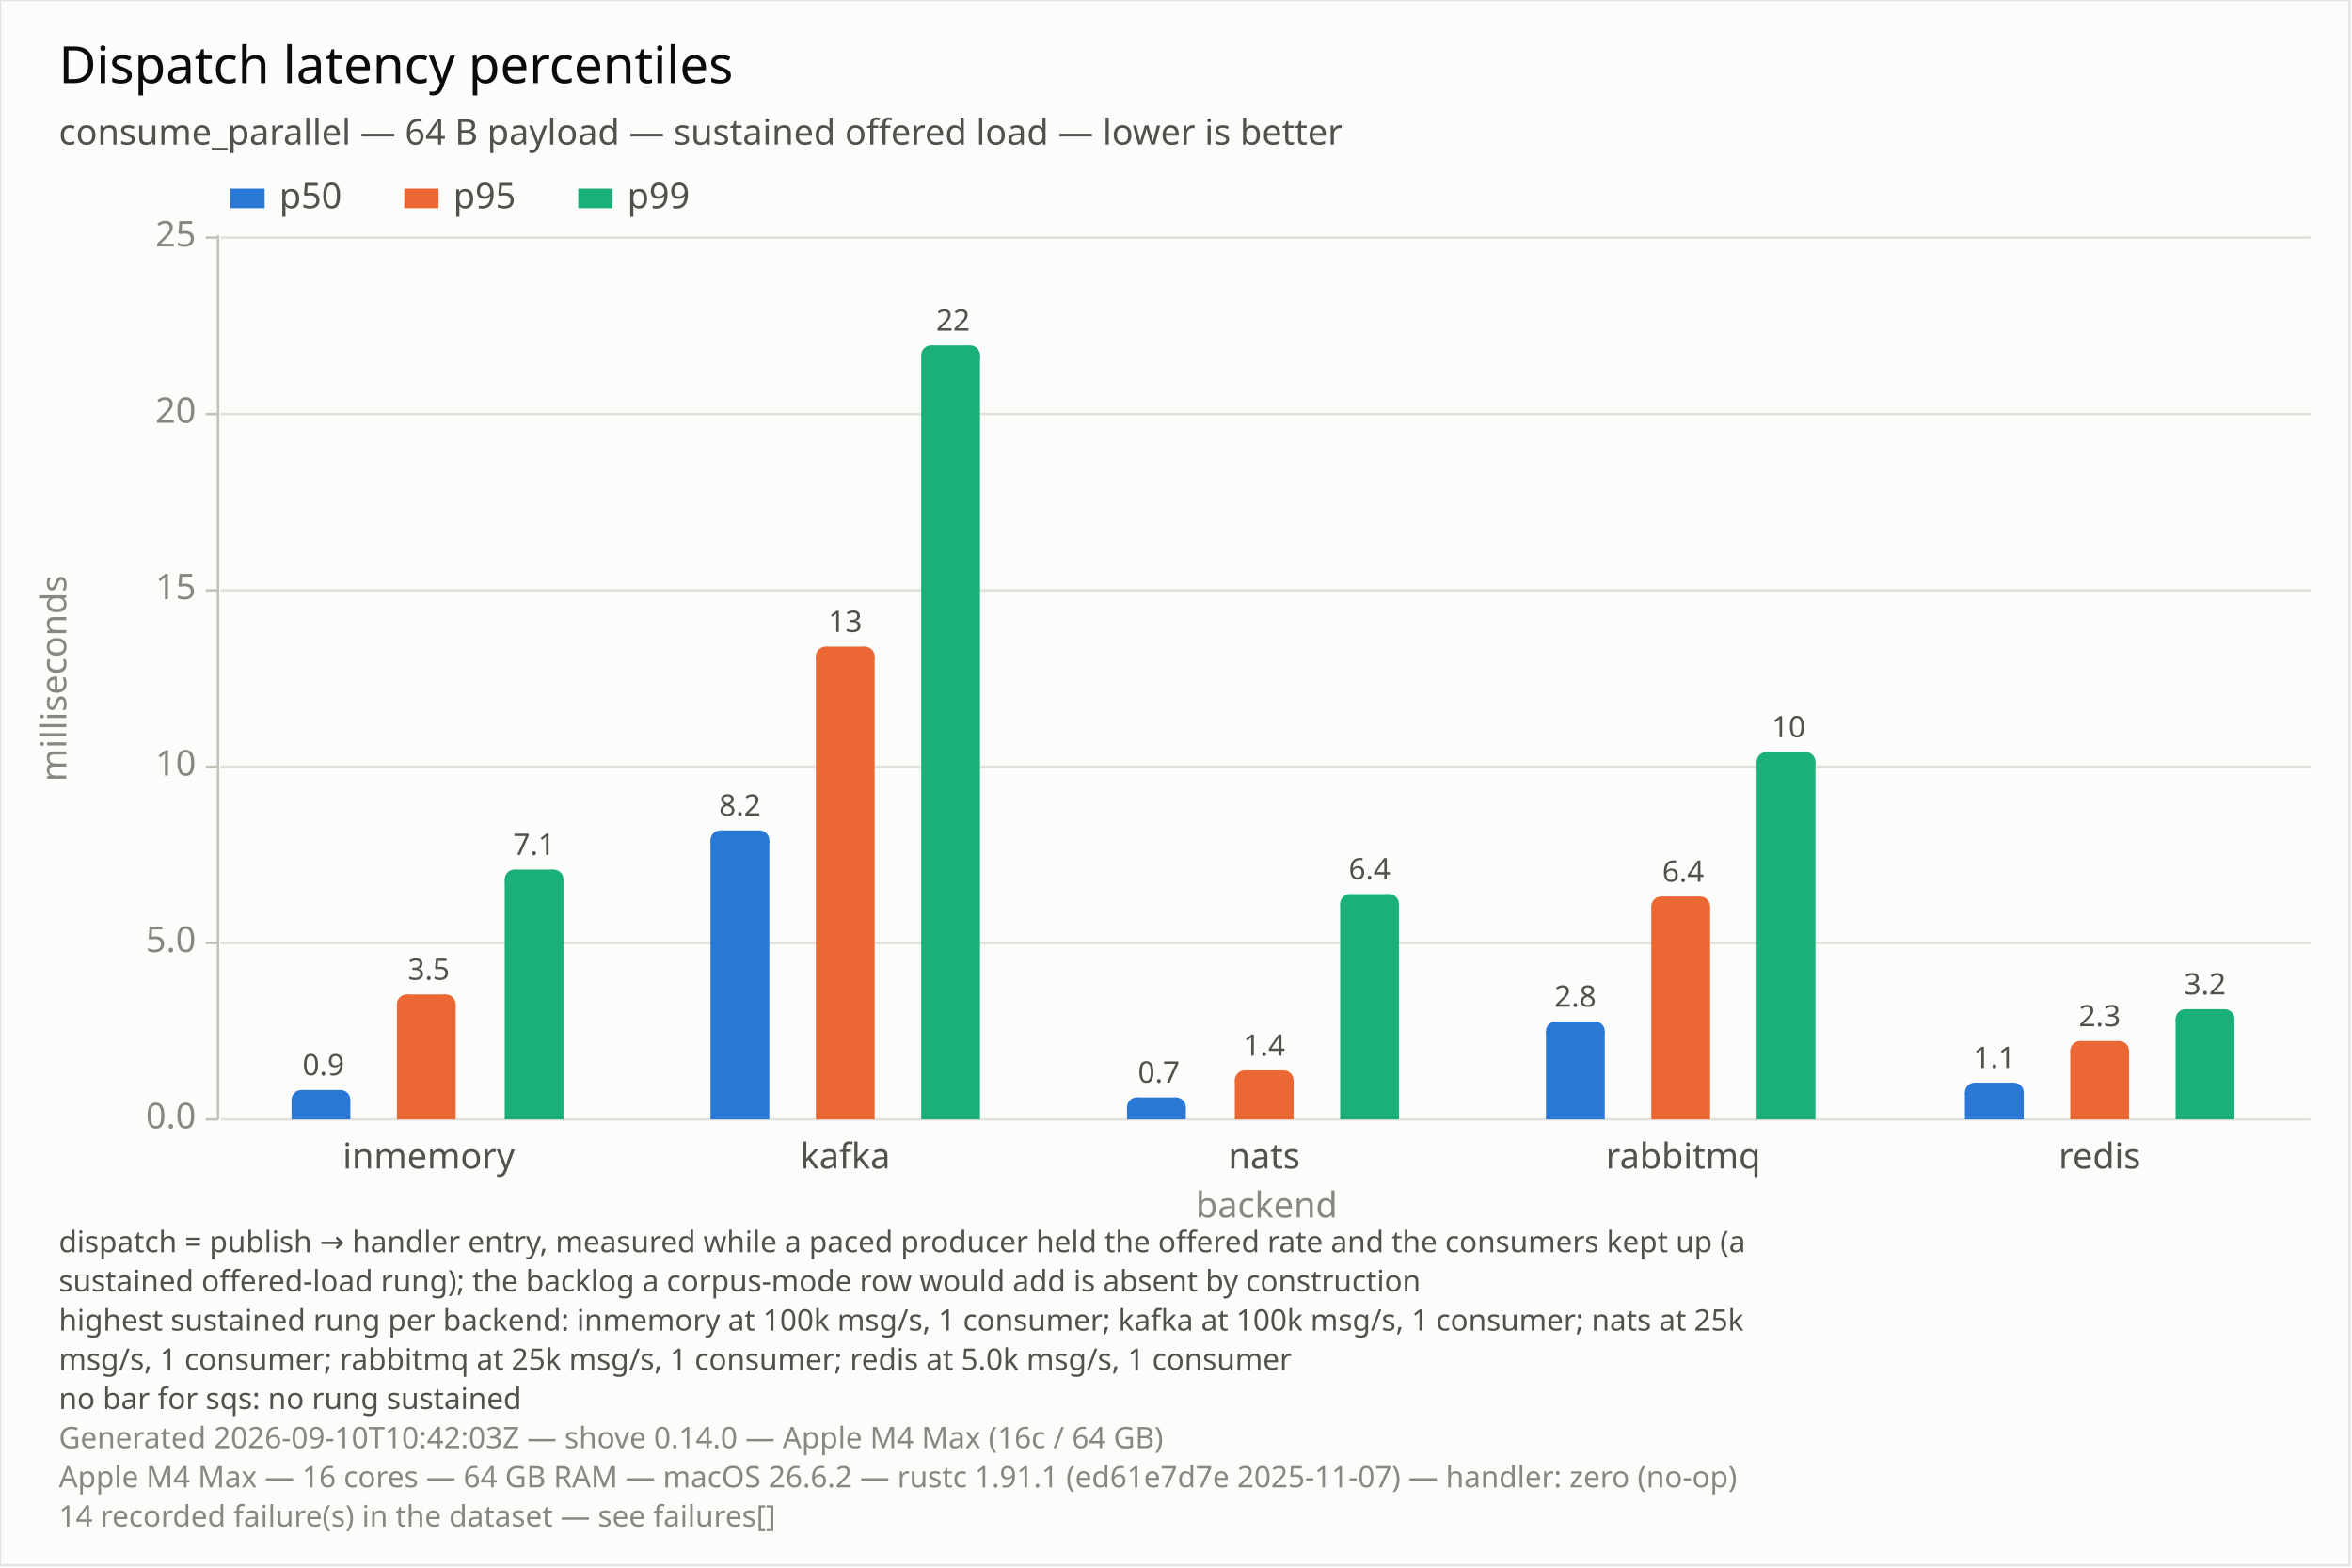
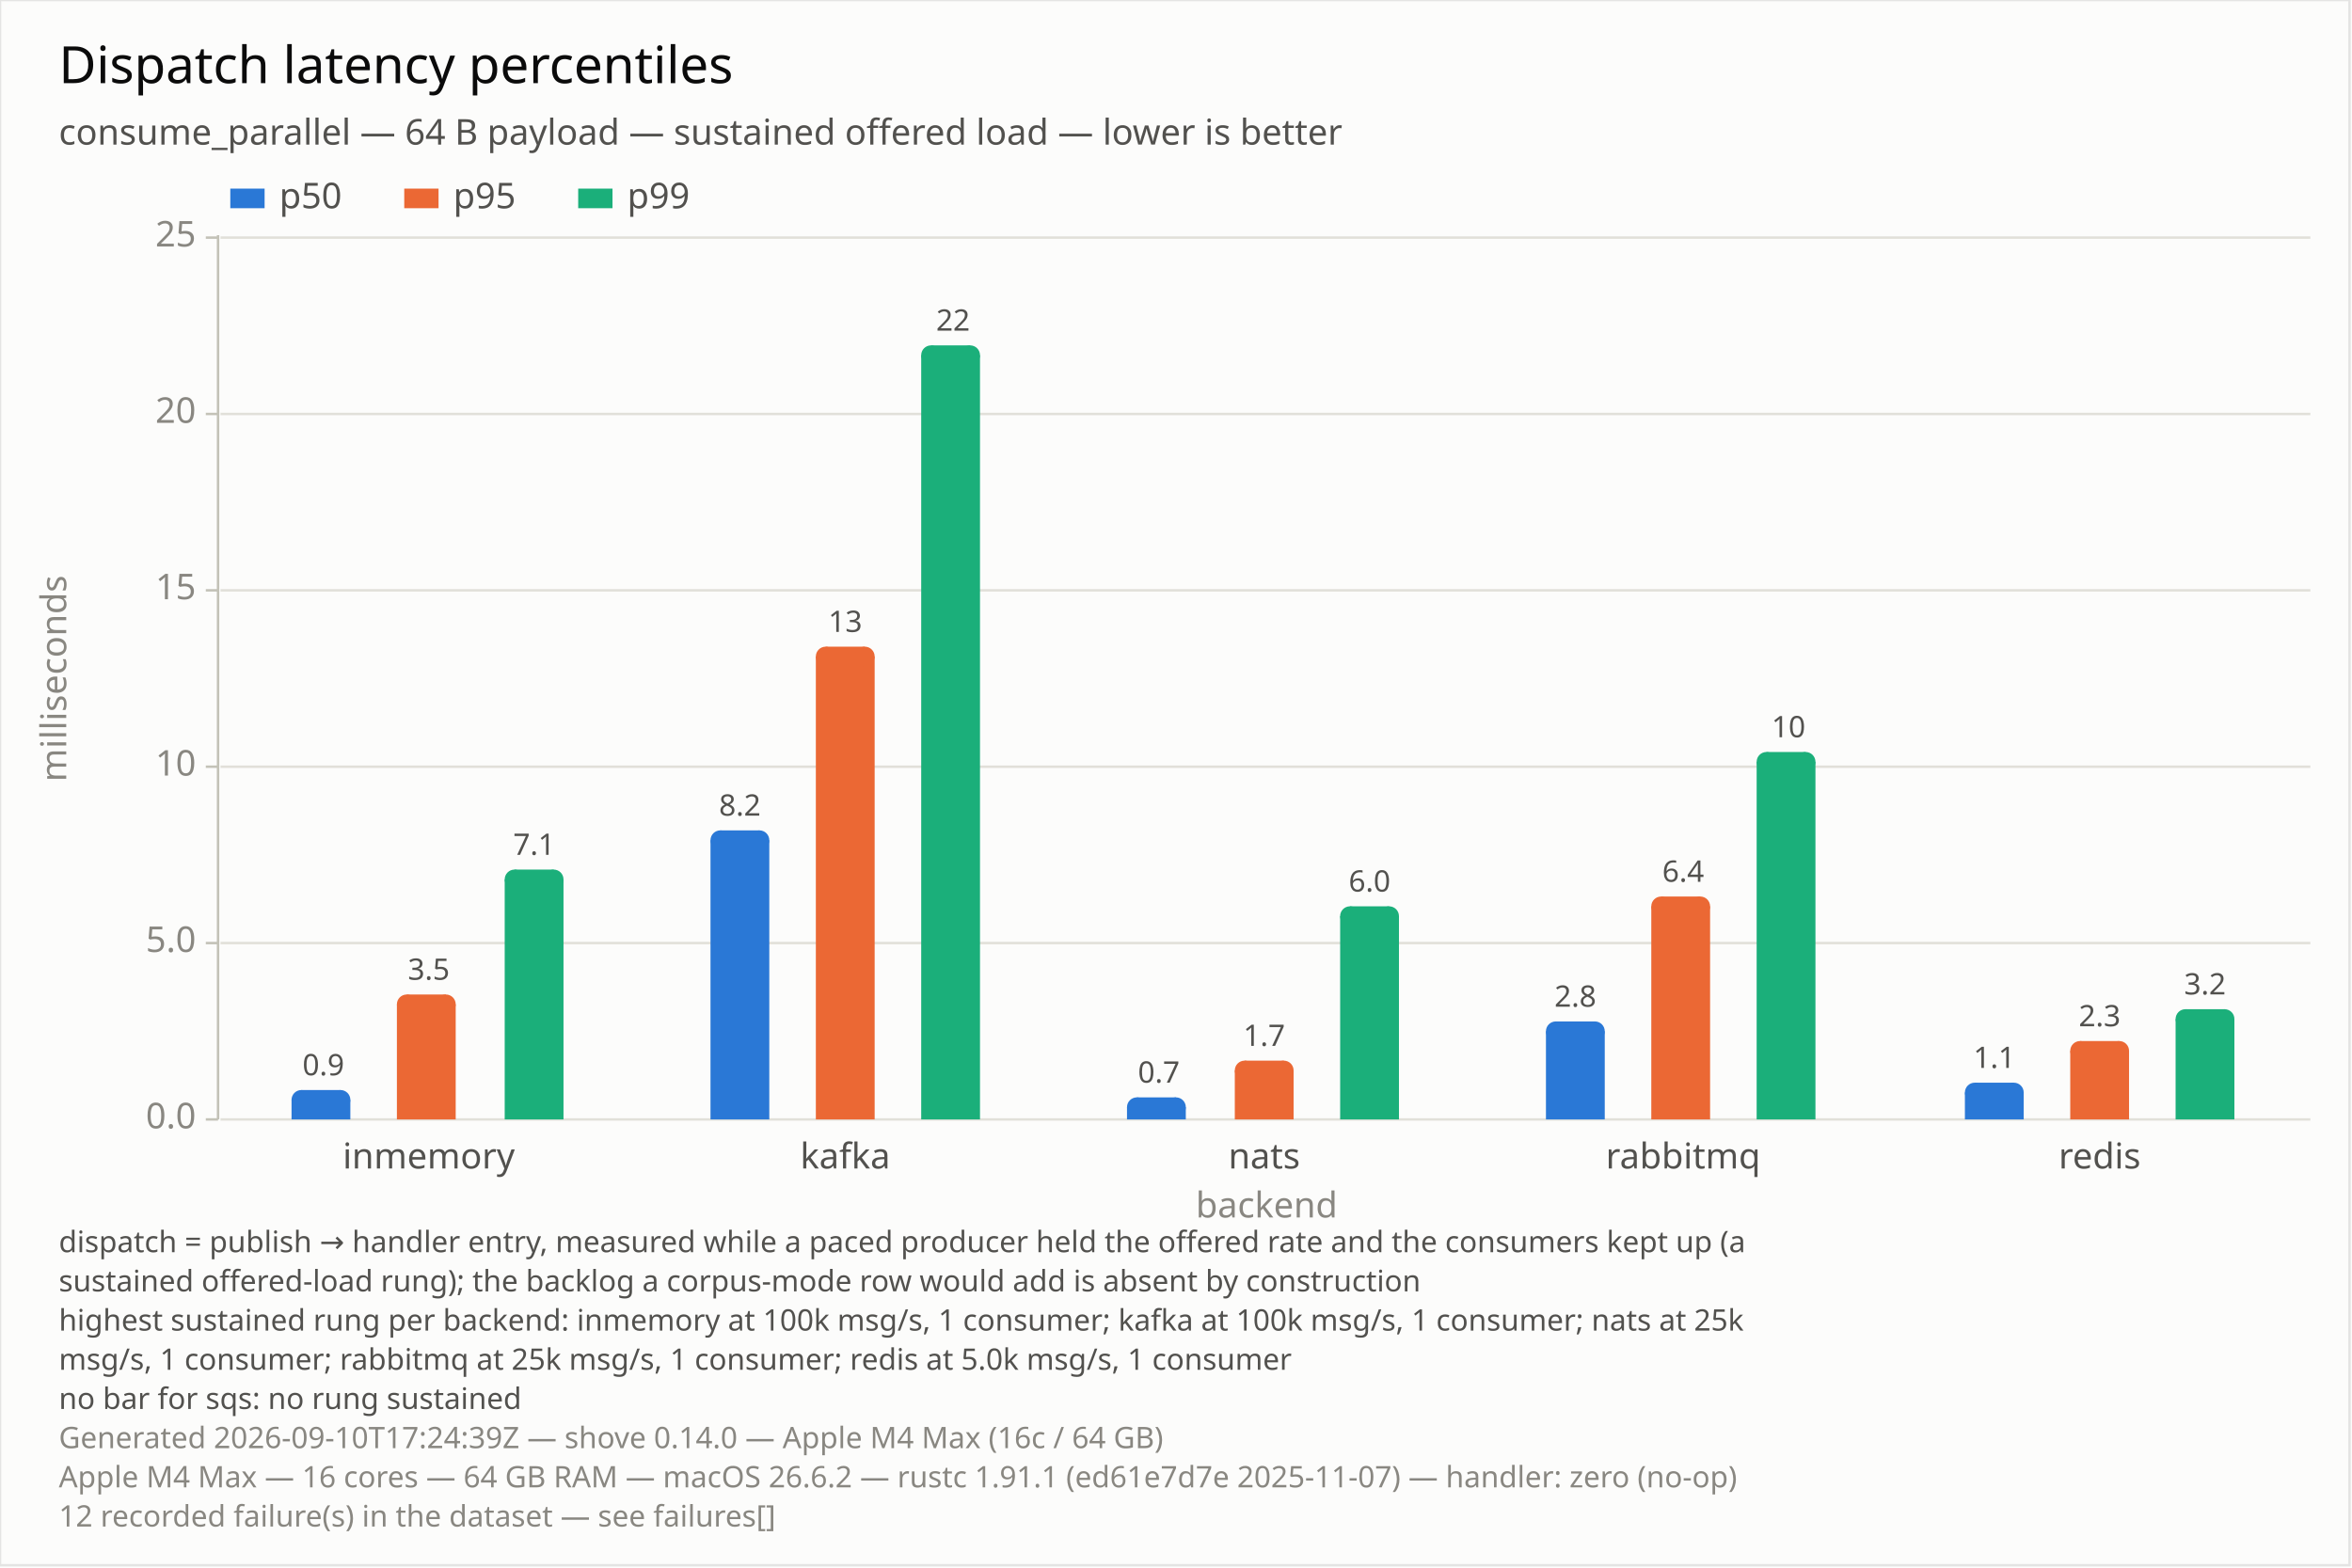
<svg xmlns="http://www.w3.org/2000/svg" width="960" height="640" viewBox="0 0 960 640">
  <rect x="0" y="0" width="960" height="640" opacity="1" fill="#FCFCFB" stroke="none" />
  <rect x="0" y="0" width="959" height="639" opacity="0.1" fill="none" stroke="#0B0B0B" />
  <text x="24" y="18" dy="0.76em" text-anchor="start" font-family="sans-serif" font-size="20.968" opacity="1" fill="#0B0B0B">
Dispatch latency percentiles
</text>
  <text x="24" y="48" dy="0.76em" text-anchor="start" font-family="sans-serif" font-size="14.516" opacity="1" fill="#52514E">
consume_parallel — 64 B payload — sustained offered load — lower is better
</text>
  <text x="24" y="502" dy="0.76em" text-anchor="start" font-family="sans-serif" font-size="12.097" opacity="1" fill="#52514E">
dispatch = publish → handler entry, measured while a paced producer held the offered rate and the consumers kept up (a
</text>
  <text x="24" y="518" dy="0.76em" text-anchor="start" font-family="sans-serif" font-size="12.097" opacity="1" fill="#52514E">
sustained offered-load rung); the backlog a corpus-mode row would add is absent by construction
</text>
  <text x="24" y="534" dy="0.76em" text-anchor="start" font-family="sans-serif" font-size="12.097" opacity="1" fill="#52514E">
highest sustained rung per backend: inmemory at 100k msg/s, 1 consumer; kafka at 100k msg/s, 1 consumer; nats at 25k
</text>
  <text x="24" y="550" dy="0.76em" text-anchor="start" font-family="sans-serif" font-size="12.097" opacity="1" fill="#52514E">
msg/s, 1 consumer; rabbitmq at 25k msg/s, 1 consumer; redis at 5.0k msg/s, 1 consumer
</text>
  <text x="24" y="566" dy="0.76em" text-anchor="start" font-family="sans-serif" font-size="12.097" opacity="1" fill="#52514E">
no bar for sqs: no rung sustained
</text>
  <text x="24" y="582" dy="0.76em" text-anchor="start" font-family="sans-serif" font-size="12.097" opacity="1" fill="#898781">
- Generated 2026-09-10T10:42:03Z — shove 0.14.0 — Apple M4 Max (16c / 64 GB)
+ Generated 2026-09-10T17:24:39Z — shove 0.14.0 — Apple M4 Max (16c / 64 GB)
</text>
  <text x="24" y="598" dy="0.76em" text-anchor="start" font-family="sans-serif" font-size="12.097" opacity="1" fill="#898781">
Apple M4 Max — 16 cores — 64 GB RAM — macOS 26.6.2 — rustc 1.91.1 (ed61e7d7e 2025-11-07) — handler: zero (no-op)
</text>
  <text x="24" y="614" dy="0.76em" text-anchor="start" font-family="sans-serif" font-size="12.097" opacity="1" fill="#898781">
- 14 recorded failure(s) in the dataset — see failures[]
+ 12 recorded failure(s) in the dataset — see failures[]
</text>
  <text x="16" y="277" dy="0.76em" text-anchor="middle" font-family="sans-serif" font-size="14.516" opacity="1" fill="#898781" transform="rotate(270, 16, 277)">
milliseconds
</text>
  <line opacity="1" stroke="#E1E0D9" stroke-width="1" x1="90" y1="457" x2="943" y2="457" />
  <line opacity="1" stroke="#E1E0D9" stroke-width="1" x1="90" y1="385" x2="943" y2="385" />
  <line opacity="1" stroke="#E1E0D9" stroke-width="1" x1="90" y1="313" x2="943" y2="313" />
  <line opacity="1" stroke="#E1E0D9" stroke-width="1" x1="90" y1="241" x2="943" y2="241" />
  <line opacity="1" stroke="#E1E0D9" stroke-width="1" x1="90" y1="169" x2="943" y2="169" />
  <line opacity="1" stroke="#E1E0D9" stroke-width="1" x1="90" y1="97" x2="943" y2="97" />
  <polyline fill="none" opacity="1" stroke="#C3C2B7" stroke-width="1" points="89,96 89,457 " />
  <text x="80" y="457" dy="0.5ex" text-anchor="end" font-family="sans-serif" font-size="14.516" opacity="1" fill="#898781">
0.0
</text>
  <polyline fill="none" opacity="1" stroke="#C3C2B7" stroke-width="1" points="84,457 89,457 " />
  <text x="80" y="385" dy="0.5ex" text-anchor="end" font-family="sans-serif" font-size="14.516" opacity="1" fill="#898781">
5.0
</text>
  <polyline fill="none" opacity="1" stroke="#C3C2B7" stroke-width="1" points="84,385 89,385 " />
  <text x="80" y="313" dy="0.5ex" text-anchor="end" font-family="sans-serif" font-size="14.516" opacity="1" fill="#898781">
10
</text>
  <polyline fill="none" opacity="1" stroke="#C3C2B7" stroke-width="1" points="84,313 89,313 " />
  <text x="80" y="241" dy="0.5ex" text-anchor="end" font-family="sans-serif" font-size="14.516" opacity="1" fill="#898781">
15
</text>
  <polyline fill="none" opacity="1" stroke="#C3C2B7" stroke-width="1" points="84,241 89,241 " />
  <text x="80" y="169" dy="0.5ex" text-anchor="end" font-family="sans-serif" font-size="14.516" opacity="1" fill="#898781">
20
</text>
  <polyline fill="none" opacity="1" stroke="#C3C2B7" stroke-width="1" points="84,169 89,169 " />
  <text x="80" y="97" dy="0.5ex" text-anchor="end" font-family="sans-serif" font-size="14.516" opacity="1" fill="#898781">
25
</text>
  <polyline fill="none" opacity="1" stroke="#C3C2B7" stroke-width="1" points="84,97 89,97 " />
  <rect x="119" y="449" width="24" height="8" opacity="1" fill="#2A78D6" stroke="none" />
  <rect x="123" y="445" width="16" height="5" opacity="1" fill="#2A78D6" stroke="none" />
  <circle cx="123" cy="449" r="4" opacity="1" fill="#2A78D6" stroke="none" stroke-width="0" />
  <circle cx="139" cy="449" r="4" opacity="1" fill="#2A78D6" stroke="none" stroke-width="0" />
  <text x="132" y="442" dy="-0.5ex" text-anchor="middle" font-family="sans-serif" font-size="12.097" opacity="1" fill="#52514E">
0.9
</text>
  <rect x="162" y="410" width="24" height="47" opacity="1" fill="#EB6834" stroke="none" />
  <rect x="166" y="406" width="16" height="5" opacity="1" fill="#EB6834" stroke="none" />
  <circle cx="166" cy="410" r="4" opacity="1" fill="#EB6834" stroke="none" stroke-width="0" />
  <circle cx="182" cy="410" r="4" opacity="1" fill="#EB6834" stroke="none" stroke-width="0" />
  <text x="175" y="403" dy="-0.5ex" text-anchor="middle" font-family="sans-serif" font-size="12.097" opacity="1" fill="#52514E">
3.5
</text>
  <rect x="206" y="359" width="24" height="98" opacity="1" fill="#1BAF7A" stroke="none" />
  <rect x="210" y="355" width="16" height="5" opacity="1" fill="#1BAF7A" stroke="none" />
  <circle cx="210" cy="359" r="4" opacity="1" fill="#1BAF7A" stroke="none" stroke-width="0" />
  <circle cx="226" cy="359" r="4" opacity="1" fill="#1BAF7A" stroke="none" stroke-width="0" />
  <text x="218" y="352" dy="-0.5ex" text-anchor="middle" font-family="sans-serif" font-size="12.097" opacity="1" fill="#52514E">
7.1
</text>
  <rect x="290" y="343" width="24" height="114" opacity="1" fill="#2A78D6" stroke="none" />
  <rect x="294" y="339" width="16" height="5" opacity="1" fill="#2A78D6" stroke="none" />
  <circle cx="294" cy="343" r="4" opacity="1" fill="#2A78D6" stroke="none" stroke-width="0" />
  <circle cx="310" cy="343" r="4" opacity="1" fill="#2A78D6" stroke="none" stroke-width="0" />
  <text x="302" y="336" dy="-0.5ex" text-anchor="middle" font-family="sans-serif" font-size="12.097" opacity="1" fill="#52514E">
8.2
</text>
  <rect x="333" y="268" width="24" height="189" opacity="1" fill="#EB6834" stroke="none" />
  <rect x="337" y="264" width="16" height="5" opacity="1" fill="#EB6834" stroke="none" />
  <circle cx="337" cy="268" r="4" opacity="1" fill="#EB6834" stroke="none" stroke-width="0" />
  <circle cx="353" cy="268" r="4" opacity="1" fill="#EB6834" stroke="none" stroke-width="0" />
  <text x="345" y="261" dy="-0.5ex" text-anchor="middle" font-family="sans-serif" font-size="12.097" opacity="1" fill="#52514E">
13
</text>
  <rect x="376" y="145" width="24" height="312" opacity="1" fill="#1BAF7A" stroke="none" />
  <rect x="380" y="141" width="16" height="5" opacity="1" fill="#1BAF7A" stroke="none" />
  <circle cx="380" cy="145" r="4" opacity="1" fill="#1BAF7A" stroke="none" stroke-width="0" />
  <circle cx="396" cy="145" r="4" opacity="1" fill="#1BAF7A" stroke="none" stroke-width="0" />
  <text x="389" y="138" dy="-0.5ex" text-anchor="middle" font-family="sans-serif" font-size="12.097" opacity="1" fill="#52514E">
22
</text>
  <rect x="460" y="452" width="24" height="5" opacity="1" fill="#2A78D6" stroke="none" />
  <rect x="464" y="448" width="16" height="5" opacity="1" fill="#2A78D6" stroke="none" />
  <circle cx="464" cy="452" r="4" opacity="1" fill="#2A78D6" stroke="none" stroke-width="0" />
  <circle cx="480" cy="452" r="4" opacity="1" fill="#2A78D6" stroke="none" stroke-width="0" />
  <text x="473" y="445" dy="-0.5ex" text-anchor="middle" font-family="sans-serif" font-size="12.097" opacity="1" fill="#52514E">
0.7
</text>
-   <rect x="504" y="441" width="24" height="16" opacity="1" fill="#EB6834" stroke="none" />
-   <rect x="508" y="437" width="16" height="5" opacity="1" fill="#EB6834" stroke="none" />
-   <circle cx="508" cy="441" r="4" opacity="1" fill="#EB6834" stroke="none" stroke-width="0" />
-   <circle cx="524" cy="441" r="4" opacity="1" fill="#EB6834" stroke="none" stroke-width="0" />
-   <text x="516" y="434" dy="-0.5ex" text-anchor="middle" font-family="sans-serif" font-size="12.097" opacity="1" fill="#52514E">
- 1.4
- </text>
-   <rect x="547" y="369" width="24" height="88" opacity="1" fill="#1BAF7A" stroke="none" />
-   <rect x="551" y="365" width="16" height="5" opacity="1" fill="#1BAF7A" stroke="none" />
-   <circle cx="551" cy="369" r="4" opacity="1" fill="#1BAF7A" stroke="none" stroke-width="0" />
-   <circle cx="567" cy="369" r="4" opacity="1" fill="#1BAF7A" stroke="none" stroke-width="0" />
-   <text x="559" y="362" dy="-0.5ex" text-anchor="middle" font-family="sans-serif" font-size="12.097" opacity="1" fill="#52514E">
- 6.4
+   <rect x="504" y="437" width="24" height="20" opacity="1" fill="#EB6834" stroke="none" />
+   <rect x="508" y="433" width="16" height="5" opacity="1" fill="#EB6834" stroke="none" />
+   <circle cx="508" cy="437" r="4" opacity="1" fill="#EB6834" stroke="none" stroke-width="0" />
+   <circle cx="524" cy="437" r="4" opacity="1" fill="#EB6834" stroke="none" stroke-width="0" />
+   <text x="516" y="430" dy="-0.5ex" text-anchor="middle" font-family="sans-serif" font-size="12.097" opacity="1" fill="#52514E">
+ 1.7
+ </text>
+   <rect x="547" y="374" width="24" height="83" opacity="1" fill="#1BAF7A" stroke="none" />
+   <rect x="551" y="370" width="16" height="5" opacity="1" fill="#1BAF7A" stroke="none" />
+   <circle cx="551" cy="374" r="4" opacity="1" fill="#1BAF7A" stroke="none" stroke-width="0" />
+   <circle cx="567" cy="374" r="4" opacity="1" fill="#1BAF7A" stroke="none" stroke-width="0" />
+   <text x="559" y="367" dy="-0.5ex" text-anchor="middle" font-family="sans-serif" font-size="12.097" opacity="1" fill="#52514E">
+ 6.0
</text>
  <rect x="631" y="421" width="24" height="36" opacity="1" fill="#2A78D6" stroke="none" />
  <rect x="635" y="417" width="16" height="5" opacity="1" fill="#2A78D6" stroke="none" />
  <circle cx="635" cy="421" r="4" opacity="1" fill="#2A78D6" stroke="none" stroke-width="0" />
  <circle cx="651" cy="421" r="4" opacity="1" fill="#2A78D6" stroke="none" stroke-width="0" />
  <text x="643" y="414" dy="-0.5ex" text-anchor="middle" font-family="sans-serif" font-size="12.097" opacity="1" fill="#52514E">
2.8
</text>
  <rect x="674" y="370" width="24" height="87" opacity="1" fill="#EB6834" stroke="none" />
  <rect x="678" y="366" width="16" height="5" opacity="1" fill="#EB6834" stroke="none" />
  <circle cx="678" cy="370" r="4" opacity="1" fill="#EB6834" stroke="none" stroke-width="0" />
  <circle cx="694" cy="370" r="4" opacity="1" fill="#EB6834" stroke="none" stroke-width="0" />
  <text x="687" y="363" dy="-0.5ex" text-anchor="middle" font-family="sans-serif" font-size="12.097" opacity="1" fill="#52514E">
6.4
</text>
  <rect x="717" y="311" width="24" height="146" opacity="1" fill="#1BAF7A" stroke="none" />
  <rect x="721" y="307" width="16" height="5" opacity="1" fill="#1BAF7A" stroke="none" />
  <circle cx="721" cy="311" r="4" opacity="1" fill="#1BAF7A" stroke="none" stroke-width="0" />
  <circle cx="737" cy="311" r="4" opacity="1" fill="#1BAF7A" stroke="none" stroke-width="0" />
  <text x="730" y="304" dy="-0.5ex" text-anchor="middle" font-family="sans-serif" font-size="12.097" opacity="1" fill="#52514E">
10
</text>
  <rect x="802" y="446" width="24" height="11" opacity="1" fill="#2A78D6" stroke="none" />
  <rect x="806" y="442" width="16" height="5" opacity="1" fill="#2A78D6" stroke="none" />
  <circle cx="806" cy="446" r="4" opacity="1" fill="#2A78D6" stroke="none" stroke-width="0" />
  <circle cx="822" cy="446" r="4" opacity="1" fill="#2A78D6" stroke="none" stroke-width="0" />
  <text x="814" y="439" dy="-0.5ex" text-anchor="middle" font-family="sans-serif" font-size="12.097" opacity="1" fill="#52514E">
1.1
</text>
  <rect x="845" y="429" width="24" height="28" opacity="1" fill="#EB6834" stroke="none" />
  <rect x="849" y="425" width="16" height="5" opacity="1" fill="#EB6834" stroke="none" />
  <circle cx="849" cy="429" r="4" opacity="1" fill="#EB6834" stroke="none" stroke-width="0" />
  <circle cx="865" cy="429" r="4" opacity="1" fill="#EB6834" stroke="none" stroke-width="0" />
  <text x="857" y="422" dy="-0.5ex" text-anchor="middle" font-family="sans-serif" font-size="12.097" opacity="1" fill="#52514E">
2.3
</text>
  <rect x="888" y="416" width="24" height="41" opacity="1" fill="#1BAF7A" stroke="none" />
  <rect x="892" y="412" width="16" height="5" opacity="1" fill="#1BAF7A" stroke="none" />
  <circle cx="892" cy="416" r="4" opacity="1" fill="#1BAF7A" stroke="none" stroke-width="0" />
  <circle cx="908" cy="416" r="4" opacity="1" fill="#1BAF7A" stroke="none" stroke-width="0" />
  <text x="900" y="409" dy="-0.5ex" text-anchor="middle" font-family="sans-serif" font-size="12.097" opacity="1" fill="#52514E">
3.2
</text>
  <text x="175" y="466" dy="0.76em" text-anchor="middle" font-family="sans-serif" font-size="14.516" opacity="1" fill="#52514E">
inmemory
</text>
  <text x="345" y="466" dy="0.76em" text-anchor="middle" font-family="sans-serif" font-size="14.516" opacity="1" fill="#52514E">
kafka
</text>
  <text x="516" y="466" dy="0.76em" text-anchor="middle" font-family="sans-serif" font-size="14.516" opacity="1" fill="#52514E">
nats
</text>
  <text x="687" y="466" dy="0.76em" text-anchor="middle" font-family="sans-serif" font-size="14.516" opacity="1" fill="#52514E">
rabbitmq
</text>
  <text x="857" y="466" dy="0.76em" text-anchor="middle" font-family="sans-serif" font-size="14.516" opacity="1" fill="#52514E">
redis
</text>
  <text x="517" y="486" dy="0.76em" text-anchor="middle" font-family="sans-serif" font-size="14.516" opacity="1" fill="#898781">
backend
</text>
  <rect x="94" y="77" width="14" height="8" opacity="1" fill="#2A78D6" stroke="none" />
  <text x="114" y="74" dy="0.76em" text-anchor="start" font-family="sans-serif" font-size="14.516" opacity="1" fill="#52514E">
p50
</text>
  <rect x="165" y="77" width="14" height="8" opacity="1" fill="#EB6834" stroke="none" />
  <text x="185" y="74" dy="0.76em" text-anchor="start" font-family="sans-serif" font-size="14.516" opacity="1" fill="#52514E">
p95
</text>
  <rect x="236" y="77" width="14" height="8" opacity="1" fill="#1BAF7A" stroke="none" />
  <text x="256" y="74" dy="0.76em" text-anchor="start" font-family="sans-serif" font-size="14.516" opacity="1" fill="#52514E">
p99
</text>
</svg>
